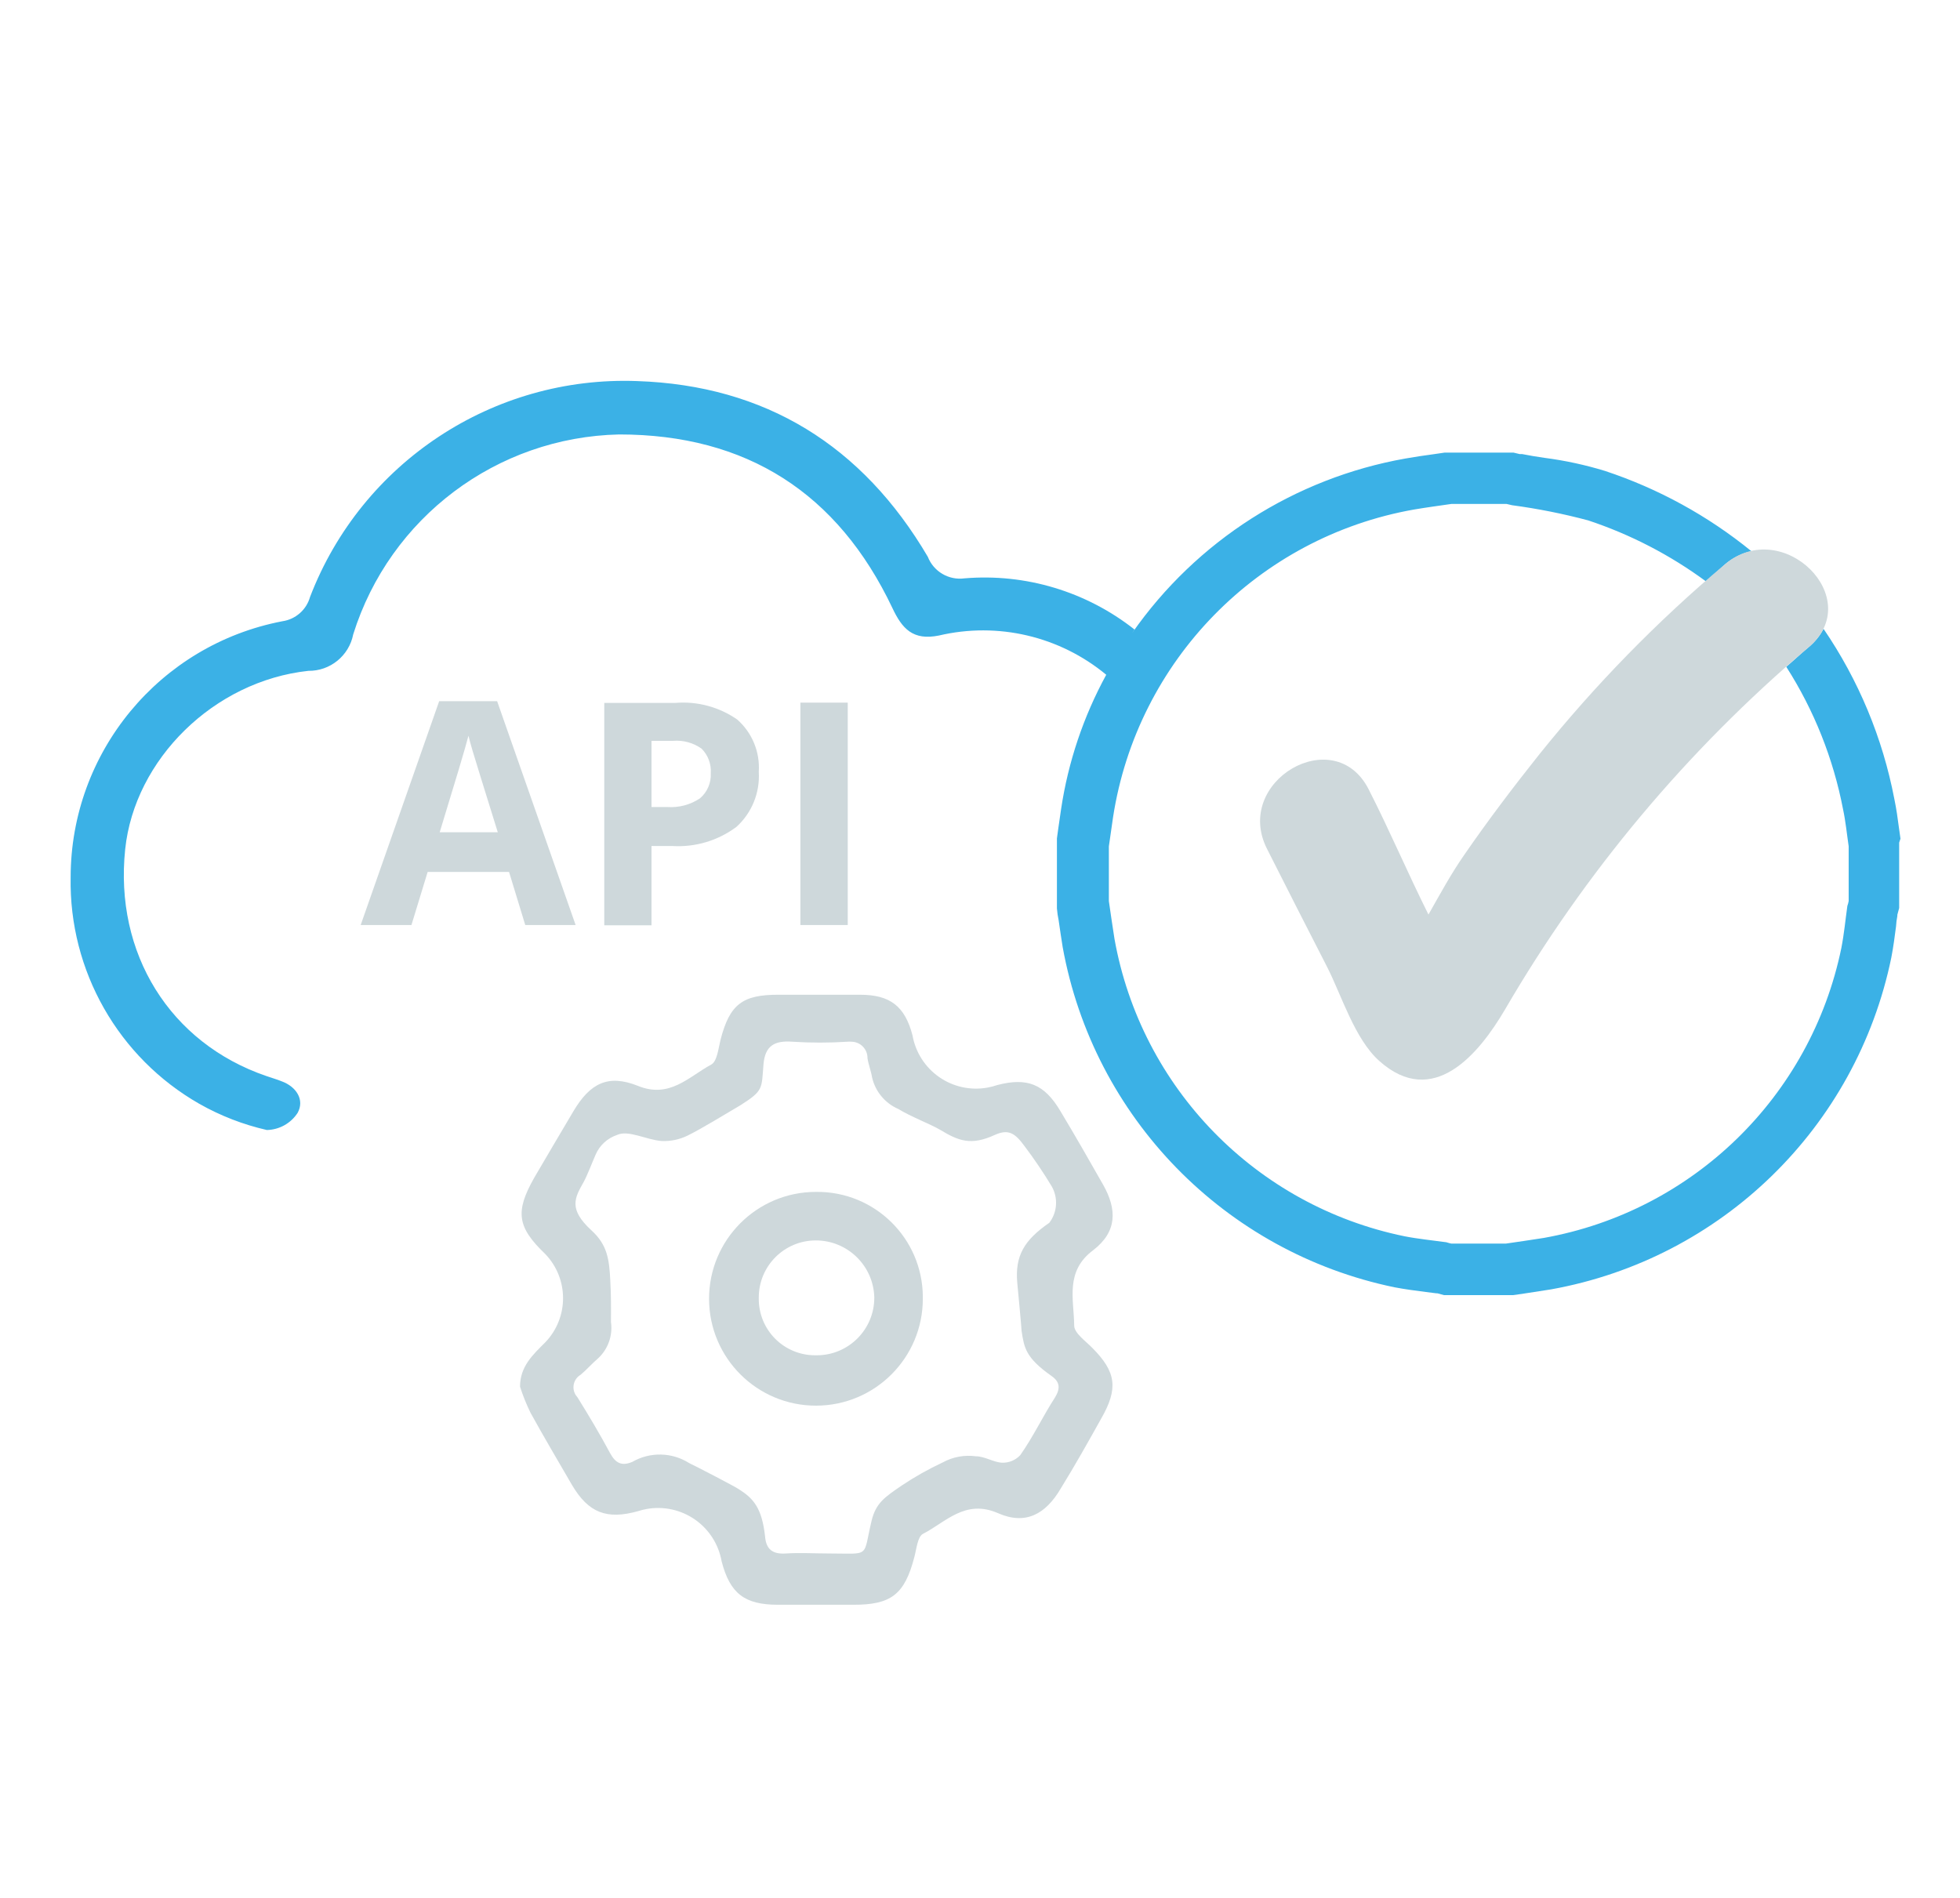
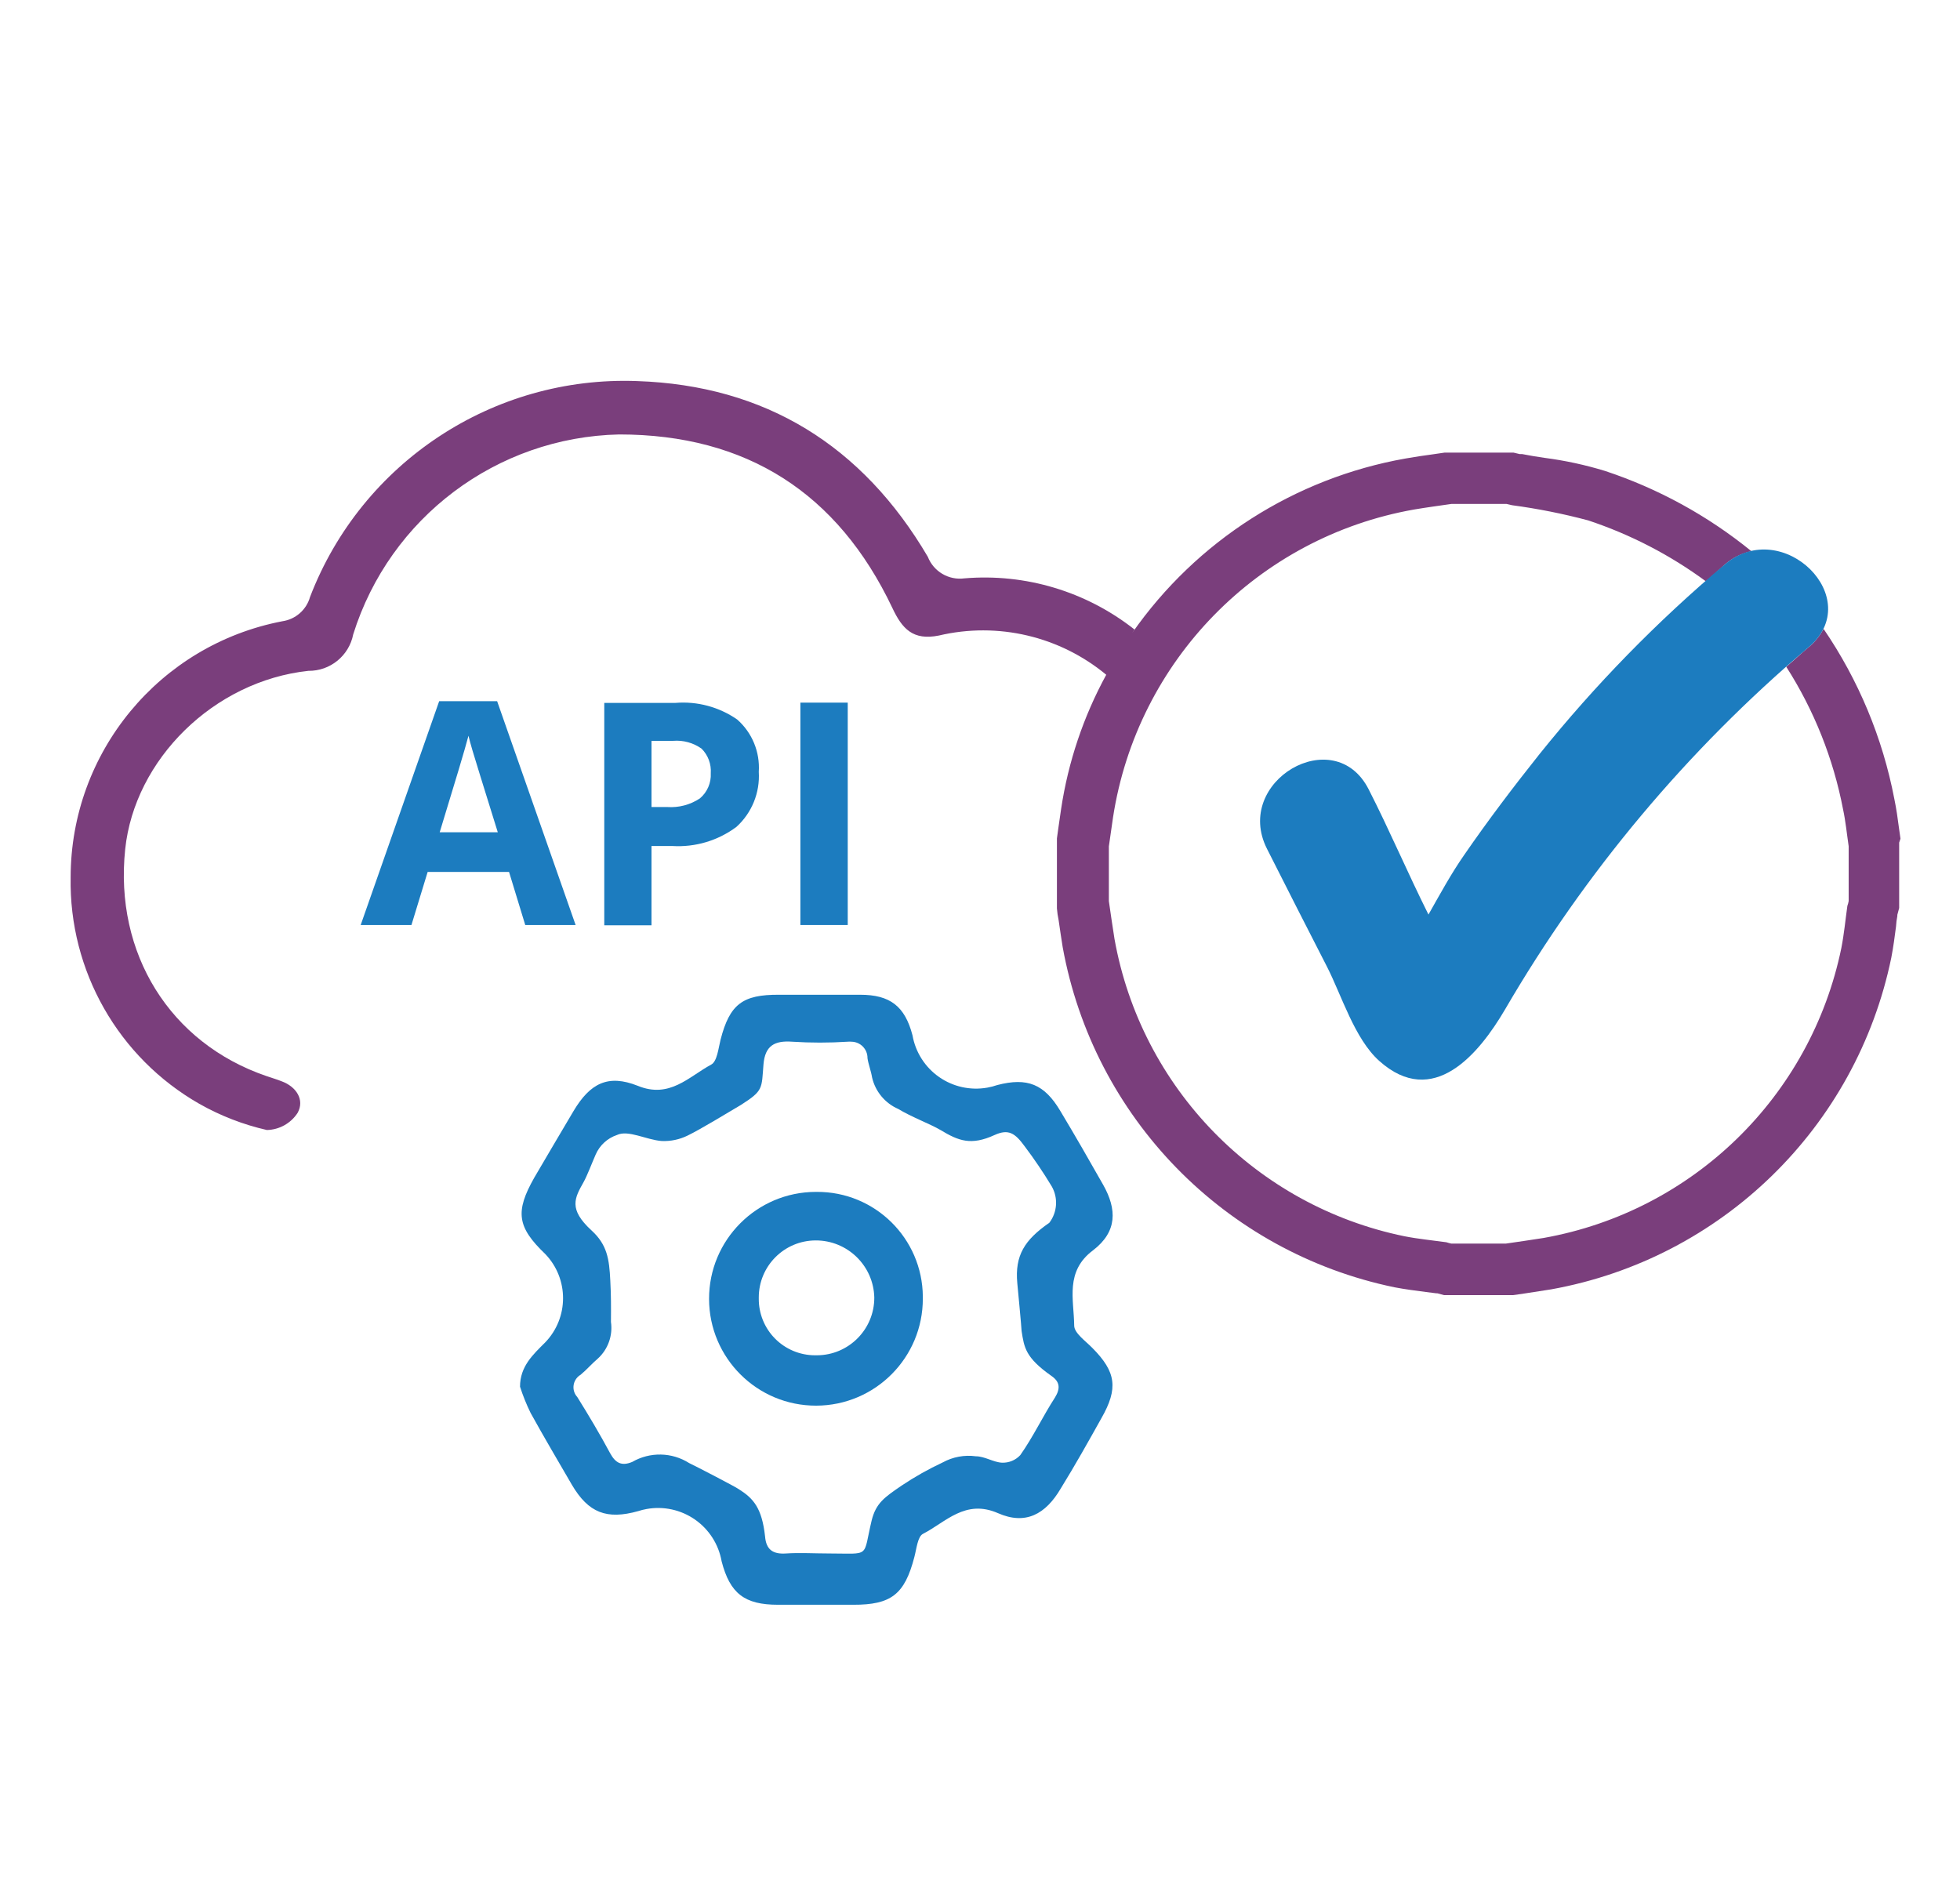
<svg xmlns="http://www.w3.org/2000/svg" id="Capa_1" data-name="Capa 1" viewBox="0 0 149.82 145.04">
  <defs>
-     <style>.cls-1{fill:#3bb1e6;}.cls-2{fill:#ced8db;}</style>
+     <style>.cls-1{fill:#7a3e7c;}.cls-2{fill:#1c7cbf;}</style>
  </defs>
  <path class="cls-1" d="M145.27,64.11l-.12-.85c-.09-.7-.19-1.42-.35-2.19a34.58,34.58,0,0,0-5.41-13,4.56,4.56,0,0,1-1.16,1.42c-.58.48-1.12,1-1.69,1.48a31.11,31.11,0,0,1,4.34,10.89c.2.93.29,1.89.43,2.83v4.19a2.24,2.24,0,0,1-.1.37c-.15,1.07-.25,2.15-.46,3.22A28.31,28.31,0,0,1,118,94.63c-1,.16-1.92.29-2.88.43h-4.19a2.93,2.93,0,0,1-.37-.1c-1.07-.15-2.15-.25-3.21-.46A28.29,28.29,0,0,1,85.19,71.77c-.16-1-.29-1.93-.43-2.89V64.7c.11-.75.21-1.49.32-2.23a28.26,28.26,0,0,1,23-23.52c1-.17,1.92-.29,2.88-.43h4.19l.43.1a46.45,46.45,0,0,1,5.82,1.16,32.37,32.37,0,0,1,9,4.66c.49-.43,1-.88,1.47-1.31a4.63,4.63,0,0,1,2-1A35.33,35.33,0,0,0,122.69,36a28.19,28.19,0,0,0-4.62-1c-.61-.09-1.18-.18-1.72-.29h-.19l-.46-.11h-5.29l-.89.13c-.67.09-1.37.19-2.09.32A32.36,32.36,0,0,0,86.54,48.39l.18-.27a18.5,18.5,0,0,0-13-3.91,2.63,2.63,0,0,1-2.8-1.65c-5-8.5-12.41-13.1-22.22-13.43a25.75,25.75,0,0,0-25,16.5,2.58,2.58,0,0,1-2.12,1.86A19.94,19.94,0,0,0,5.4,67.07a19.52,19.52,0,0,0,9.84,17.31,19.06,19.06,0,0,0,5.16,2,2.88,2.88,0,0,0,2.35-1.31c.55-1-.1-2-1.21-2.41-.39-.16-.8-.27-1.19-.41C13,79.73,8.73,72.89,9.57,64.91c.72-6.86,6.77-12.85,14-13.63A3.45,3.45,0,0,0,27,48.49,21.8,21.8,0,0,1,47.33,33.21c9.74,0,16.71,4.48,20.88,13.26.75,1.6,1.58,2.51,3.56,2.11a14.75,14.75,0,0,1,12.79,3h0a31,31,0,0,0-3.45,10.26c-.07.51-.14,1-.22,1.52l-.1.73v5.35a7,7,0,0,0,.13.9c.1.69.2,1.38.31,2.06a32.47,32.47,0,0,0,25.35,26c.84.16,1.63.26,2.4.36l.79.1h.09l.52.14h5.29l.9-.13,2-.31a32.41,32.41,0,0,0,26-25.36c.16-.83.26-1.61.36-2.38a5.64,5.64,0,0,1,.1-.8v-.09l.14-.52v-5Z" />
  <path class="cls-2" d="M39.75,106c0-1.56,1-2.46,1.93-3.39a4.87,4.87,0,0,0,0-6.75c-2.15-2.06-2.32-3.23-.84-5.84,1-1.7,2-3.41,3-5.09,1.27-2.13,2.64-2.83,4.91-1.93,2.43,1,3.89-.69,5.61-1.62.46-.24.55-1.24.72-1.91.7-2.7,1.67-3.45,4.48-3.43h6.19c2.29,0,3.42.88,4,3.1a4.93,4.93,0,0,0,5.72,4,5.12,5.12,0,0,0,.77-.2c2.28-.59,3.59-.08,4.82,2,1.11,1.85,2.19,3.73,3.26,5.62s1.08,3.59-.75,5c-2.18,1.62-1.48,3.77-1.46,5.77,0,.57.86,1.17,1.38,1.7,1.83,1.84,2,3.1.7,5.38-1,1.79-2,3.58-3.1,5.36-1.17,2-2.71,2.82-4.8,1.9-2.51-1.1-4,.69-5.74,1.58-.41.21-.49,1.15-.66,1.78-.74,2.85-1.77,3.65-4.68,3.64H59.47c-2.56,0-3.67-.86-4.31-3.32a4.93,4.93,0,0,0-5.73-4,4.61,4.61,0,0,0-.64.16c-2.42.68-3.81.13-5.07-2-1.06-1.83-2.14-3.65-3.16-5.5A14.93,14.93,0,0,1,39.75,106ZM80.4,90.7a35.7,35.7,0,0,0-2.08-3.08c-.73-1-1.23-1.34-2.29-.86-1.81.83-2.76.45-4.14-.38-.76-.45-2.23-1-3.23-1.61a3.48,3.48,0,0,1-2-2.41c-.08-.5-.28-1-.35-1.47a1.24,1.24,0,0,0-1.22-1.26,1.53,1.53,0,0,0-.3,0,33.17,33.17,0,0,1-4.23,0c-1.35-.1-2.08.3-2.2,1.73-.15,1.87,0,2-1.72,3.1-1,.59-3.08,1.86-4.07,2.34a4.08,4.08,0,0,1-2,.42c-1.17-.09-2.55-.87-3.41-.46a2.72,2.72,0,0,0-1.63,1.5c-.26.59-.65,1.62-.92,2.1-.68,1.21-1.18,2.06.61,3.7,1.19,1.09,1.35,2.17,1.43,3.83.06,1.11.06,2,.05,3.16a3.17,3.17,0,0,1-1,2.8c-.46.39-.86.86-1.32,1.24a1.11,1.11,0,0,0-.39,1.52,1.09,1.09,0,0,0,.13.17c.88,1.41,1.73,2.84,2.52,4.31.41.75.88,1,1.69.66a4.2,4.2,0,0,1,4.35.09c.47.22,3.56,1.82,3.8,2,1.11.7,1.76,1.43,2,3.6.08,1,.58,1.38,1.6,1.31s2.22,0,3.32,0c3.18,0,2.54.36,3.22-2.49.33-1.37,1-1.81,2.3-2.7a23.63,23.63,0,0,1,3.14-1.77,4.11,4.11,0,0,1,2.53-.47c.68,0,1.35.46,2,.49a1.81,1.81,0,0,0,1.4-.58c1-1.42,1.74-3,2.65-4.4.43-.7.38-1.21-.28-1.66-2-1.41-2.07-2.18-2.27-3.42,0-.2-.31-3.47-.33-3.67-.19-2.1.54-3.29,2.45-4.61A2.53,2.53,0,0,0,80.4,90.7Z" />
  <path class="cls-2" d="M70.54,99.26a8.17,8.17,0,1,1-8.19-8.15h.08a8.06,8.06,0,0,1,8.11,8Zm-8.09,4.34a4.4,4.4,0,0,0,4.38-4.42v0a4.47,4.47,0,0,0-4.48-4.36A4.36,4.36,0,0,0,58,99.19v.08a4.3,4.3,0,0,0,4.28,4.33Z" />
  <path class="cls-2" d="M40.15,70.71l-1.24-4.06H32.69l-1.24,4.06H27.57l6-17.11H38l6,17.11Zm-2.1-7.09c-1.14-3.67-1.79-5.75-1.93-6.24s-.25-.86-.31-1.14c-.26,1-1,3.46-2.2,7.38Z" />
  <path class="cls-2" d="M58,59a5.24,5.24,0,0,1-1.71,4.21,7.44,7.44,0,0,1-4.9,1.46H49.8v6.06H46.19v-17h5.44A7.24,7.24,0,0,1,56.35,55,4.89,4.89,0,0,1,58,59ZM49.8,61.69H51a4,4,0,0,0,2.5-.66,2.35,2.35,0,0,0,.83-1.92,2.42,2.42,0,0,0-.7-1.88,3.29,3.29,0,0,0-2.17-.6H49.8Z" />
  <path class="cls-2" d="M61.18,70.71v-17H64.8v17Z" />
  <path class="cls-2" d="M131.86,43.13a104.42,104.42,0,0,0-14.17,14.5c-2,2.51-3.94,5.07-5.76,7.71-1,1.43-1.85,3-2.74,4.57-1.59-3.18-3-6.5-4.57-9.57-2.62-5.16-10.39-.61-7.77,4.55q2.28,4.52,4.58,9c1.12,2.19,2.11,5.52,4,7.21,4.12,3.68,7.61-.52,9.61-3.93a106.53,106.53,0,0,1,23.19-27.68C142.69,45.76,136.27,39.42,131.86,43.13Z" />
</svg>
